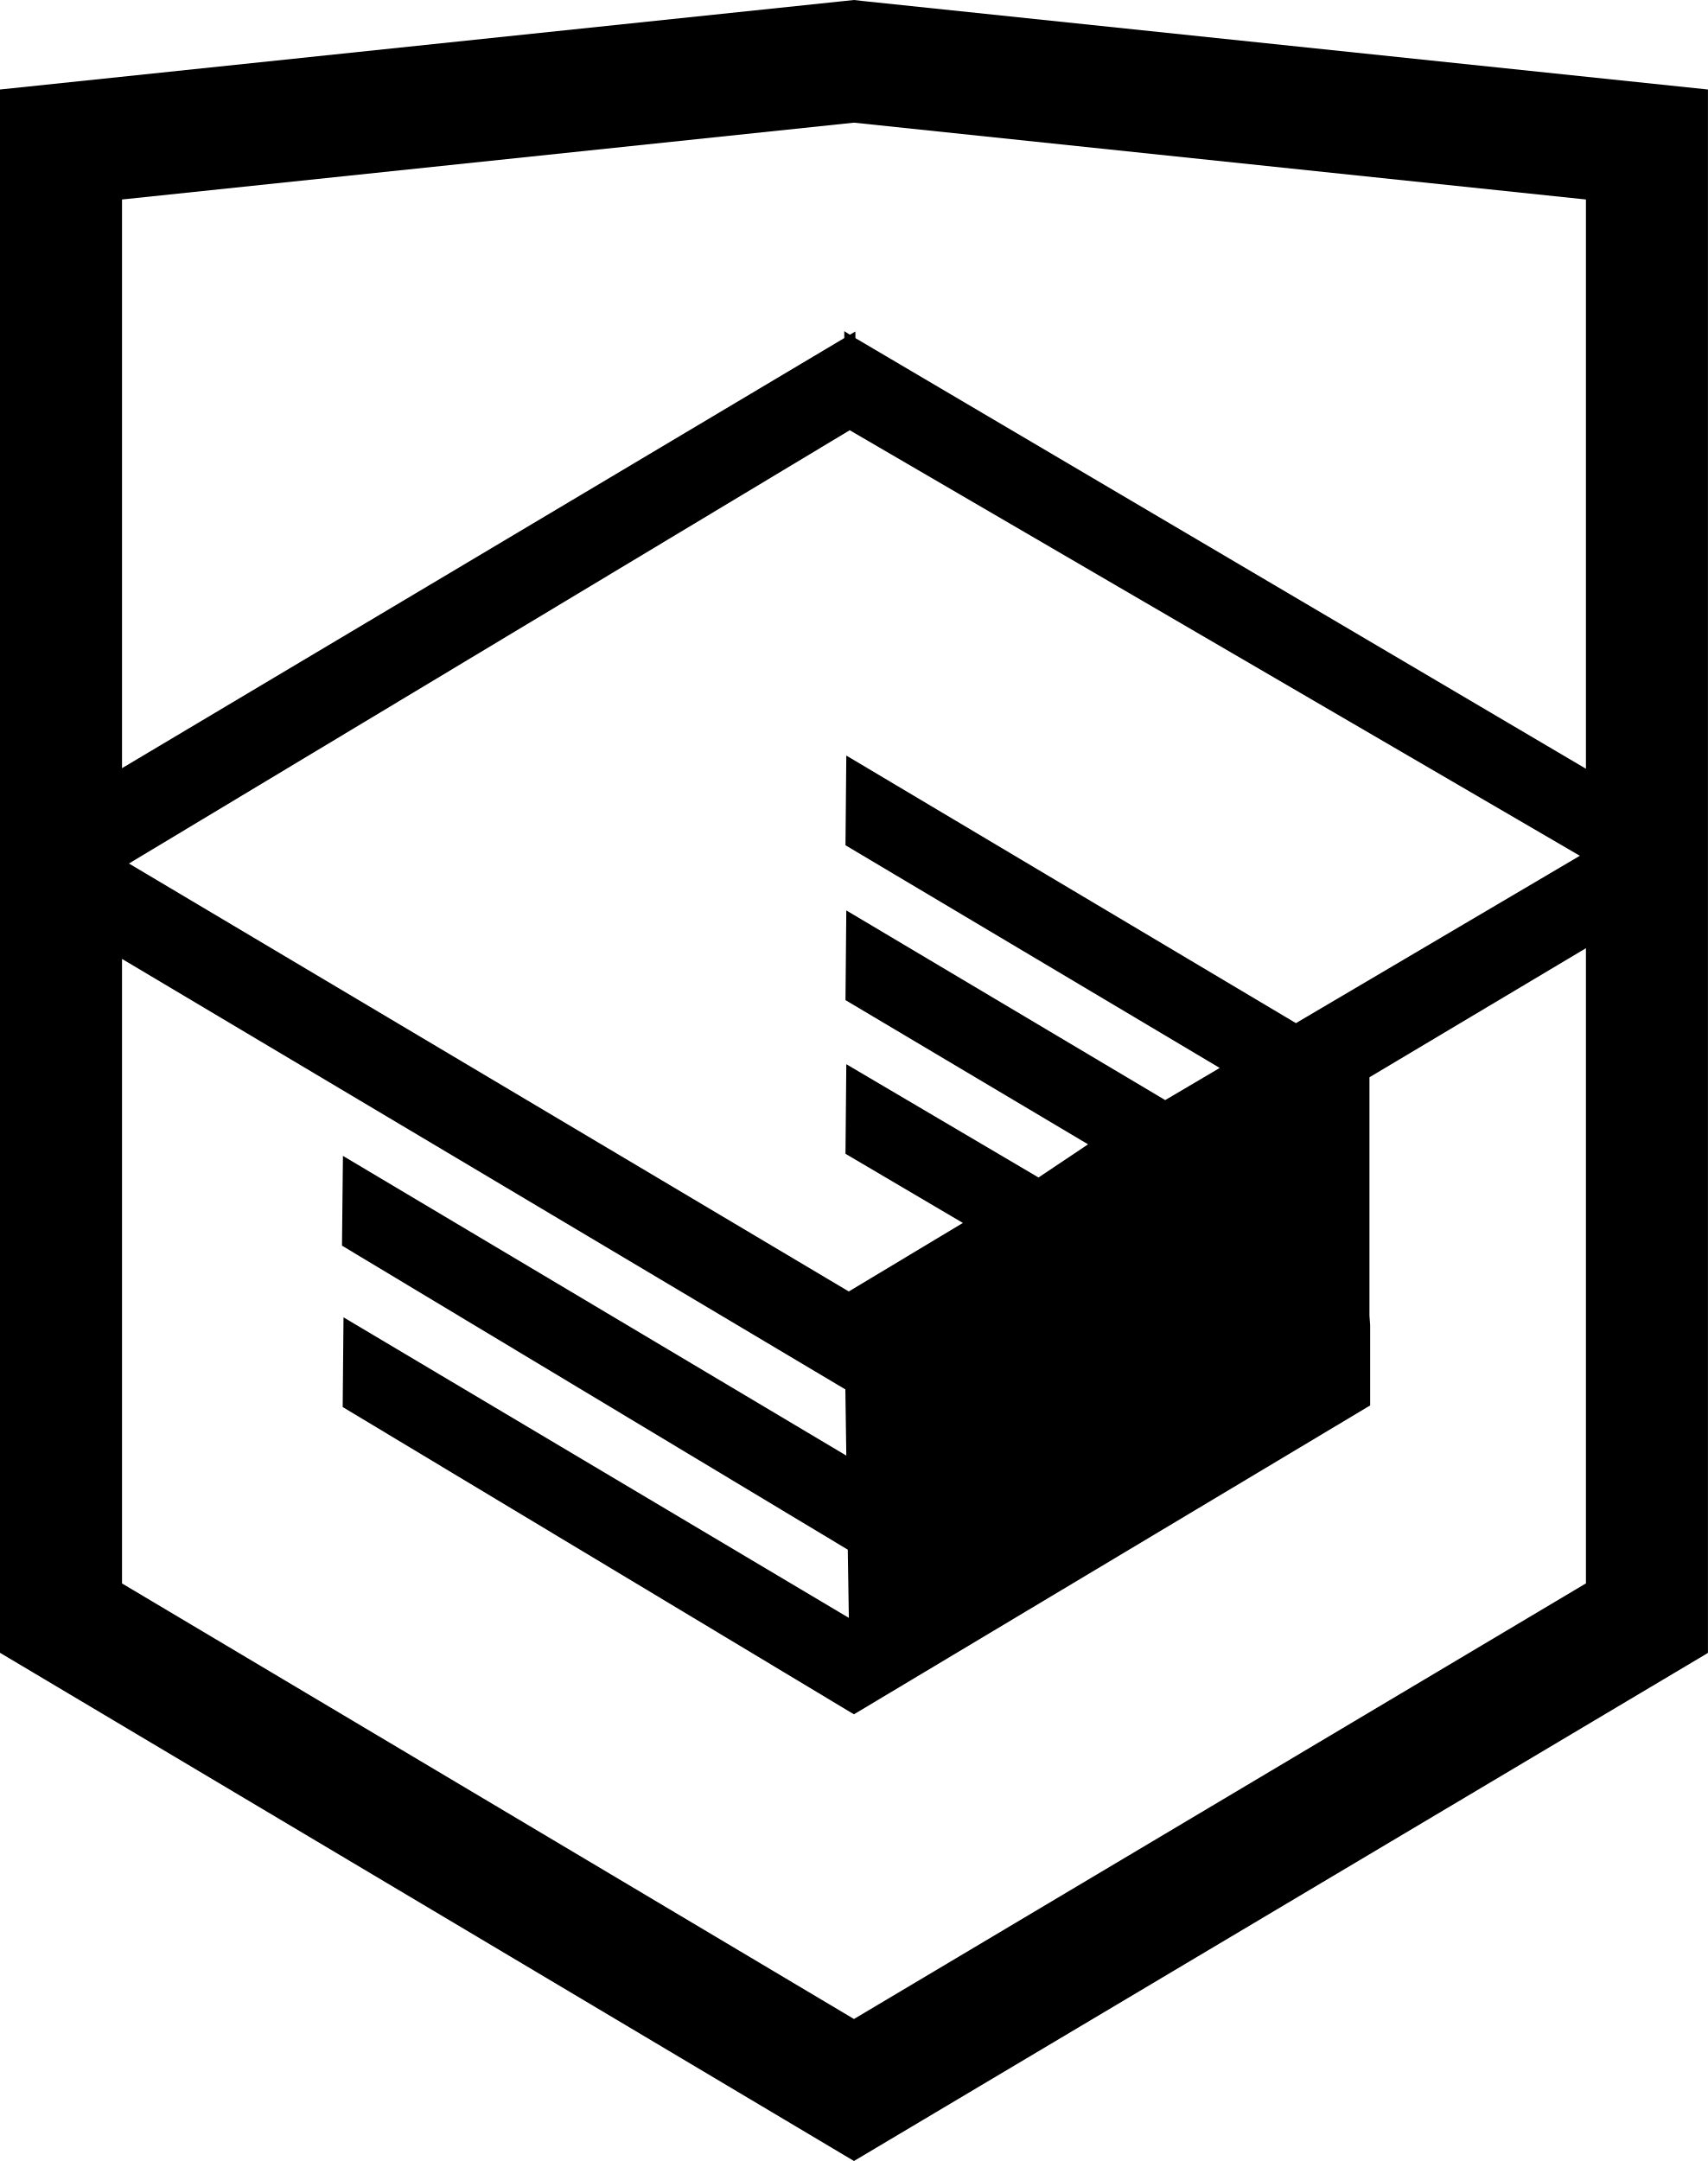
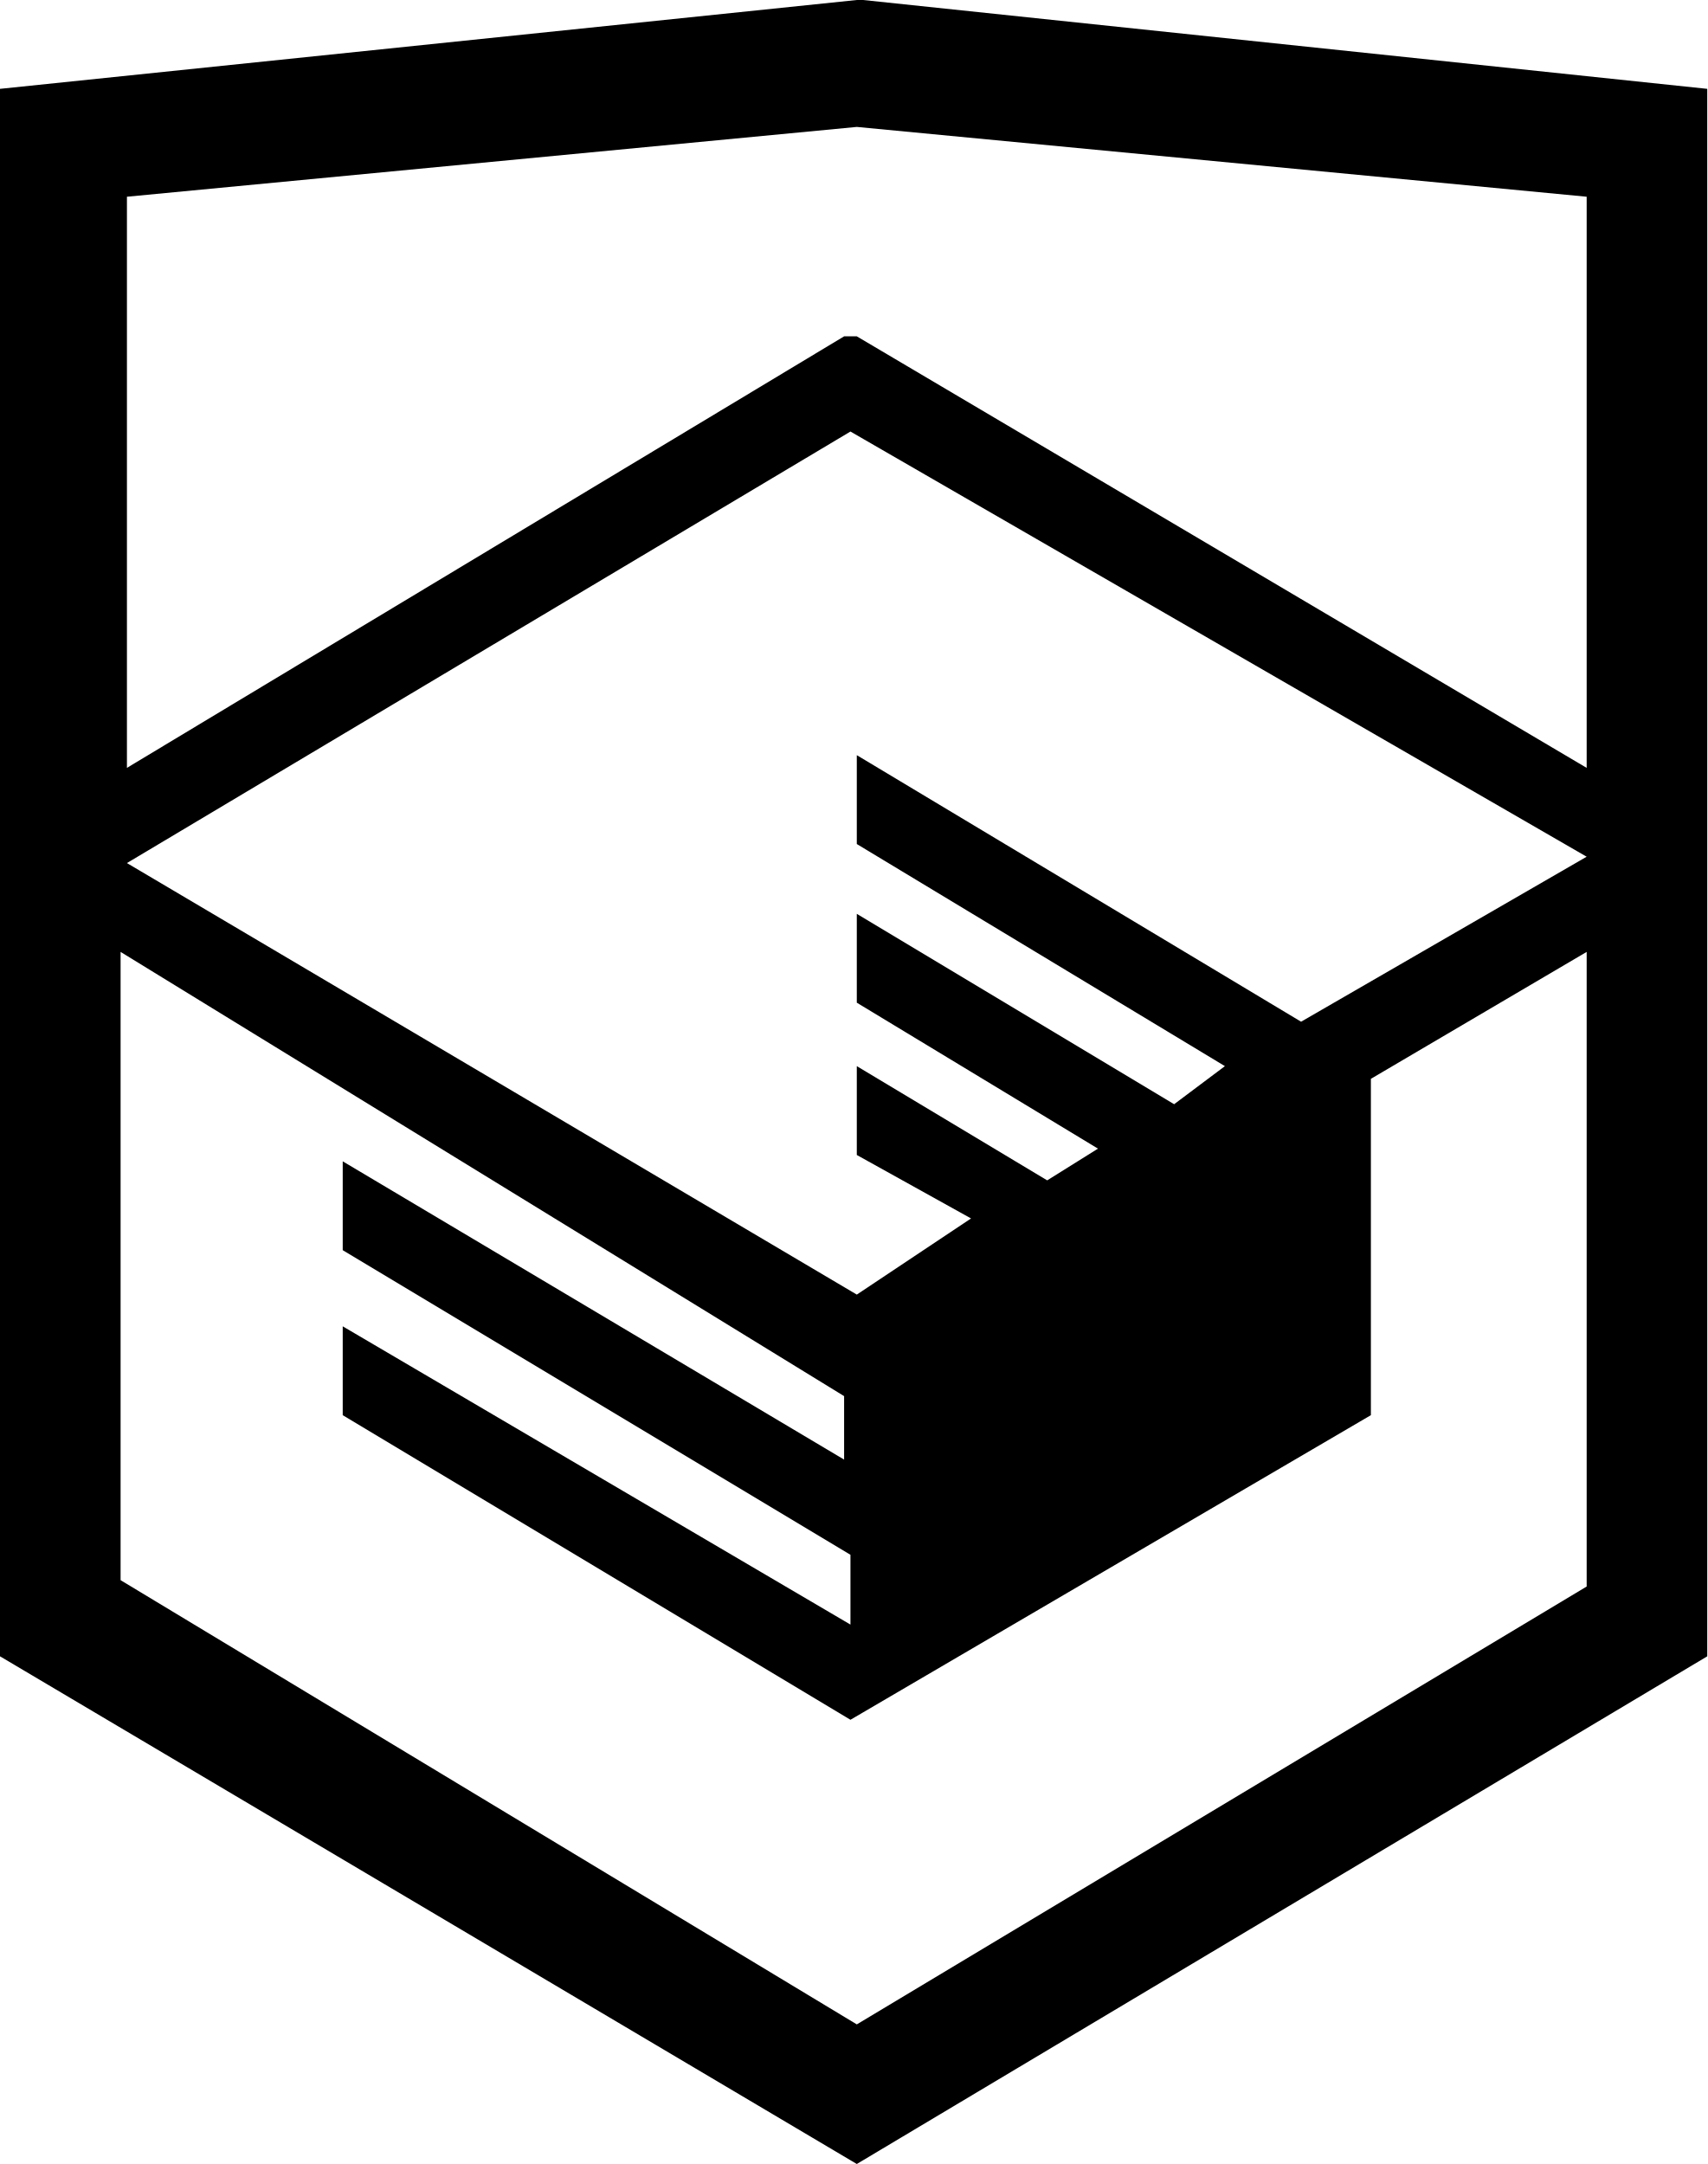
- <svg xmlns="http://www.w3.org/2000/svg" version="1.0" id="Layer_1" x="0px" y="0px" width="26.943px" height="34.09px" viewBox="0 0 26.943 34.09" enable-background="new 0 0 26.943 34.09" xml:space="preserve">
-   <path d="M13.62,0.017L13.472,0L0,1.412v24.661l13.472,8.017l13.43-7.99l0.042-0.026V1.412L13.62,0.017z M25.019,12.127L13.495,5.334 l-0.001-0.104L13.407,5.28l-0.088-0.056v0.109L1.925,12.118V3.147l11.547-1.212l11.547,1.212V12.127z M13.405,6.787L24.923,13.5 l-4.479,2.64l-7.093-4.221l-0.013,1.415l5.904,3.513l-0.86,0.507l-5.031-2.992l-0.013,1.415l3.827,2.275l-0.782,0.523l-3.032-1.787 l-0.013,1.413l1.852,1.091l-1.8,1.081L2.034,13.622L13.405,6.787z M1.925,15.127l11.411,6.791l0.015,1.044l-7.941-4.728L5.395,19.65 l7.979,4.796l0.017,1.076l-7.972-4.741l-0.013,1.415l8.021,4.821l0.045,0.026l8.143-4.872v-1.268l-0.011-0.148v-3.761l3.415-2.036 v10.02L13.472,31.85L1.925,24.979V15.127z" />
+ <svg xmlns="http://www.w3.org/2000/svg" version="1" width="26.9" height="34.1">
+   <path d="M13.6 0h-.1L0 1.4v24.7l13.5 8 13.4-8V1.4L13.6 0zM25 12.1L13.5 5.3h-.2L2 12.1v-9L13.5 2 25 3.1v9zM13.4 6.8L25 13.5l-4.5 2.6-7-4.2v1.4l5.8 3.5-.8.6-5-3v1.4l3.8 2.3-.8.5-3-1.8v1.4l1.8 1-1.8 1.2L2 13.6l11.4-6.8zM1.9 15L13.3 22v1l-7.9-4.7v1.4l8 4.8v1.1l-8-4.7v1.4l8 4.8 8.2-4.8V17l3.4-2v10l-11.5 6.9-11.6-7v-9.8z" />
</svg>
